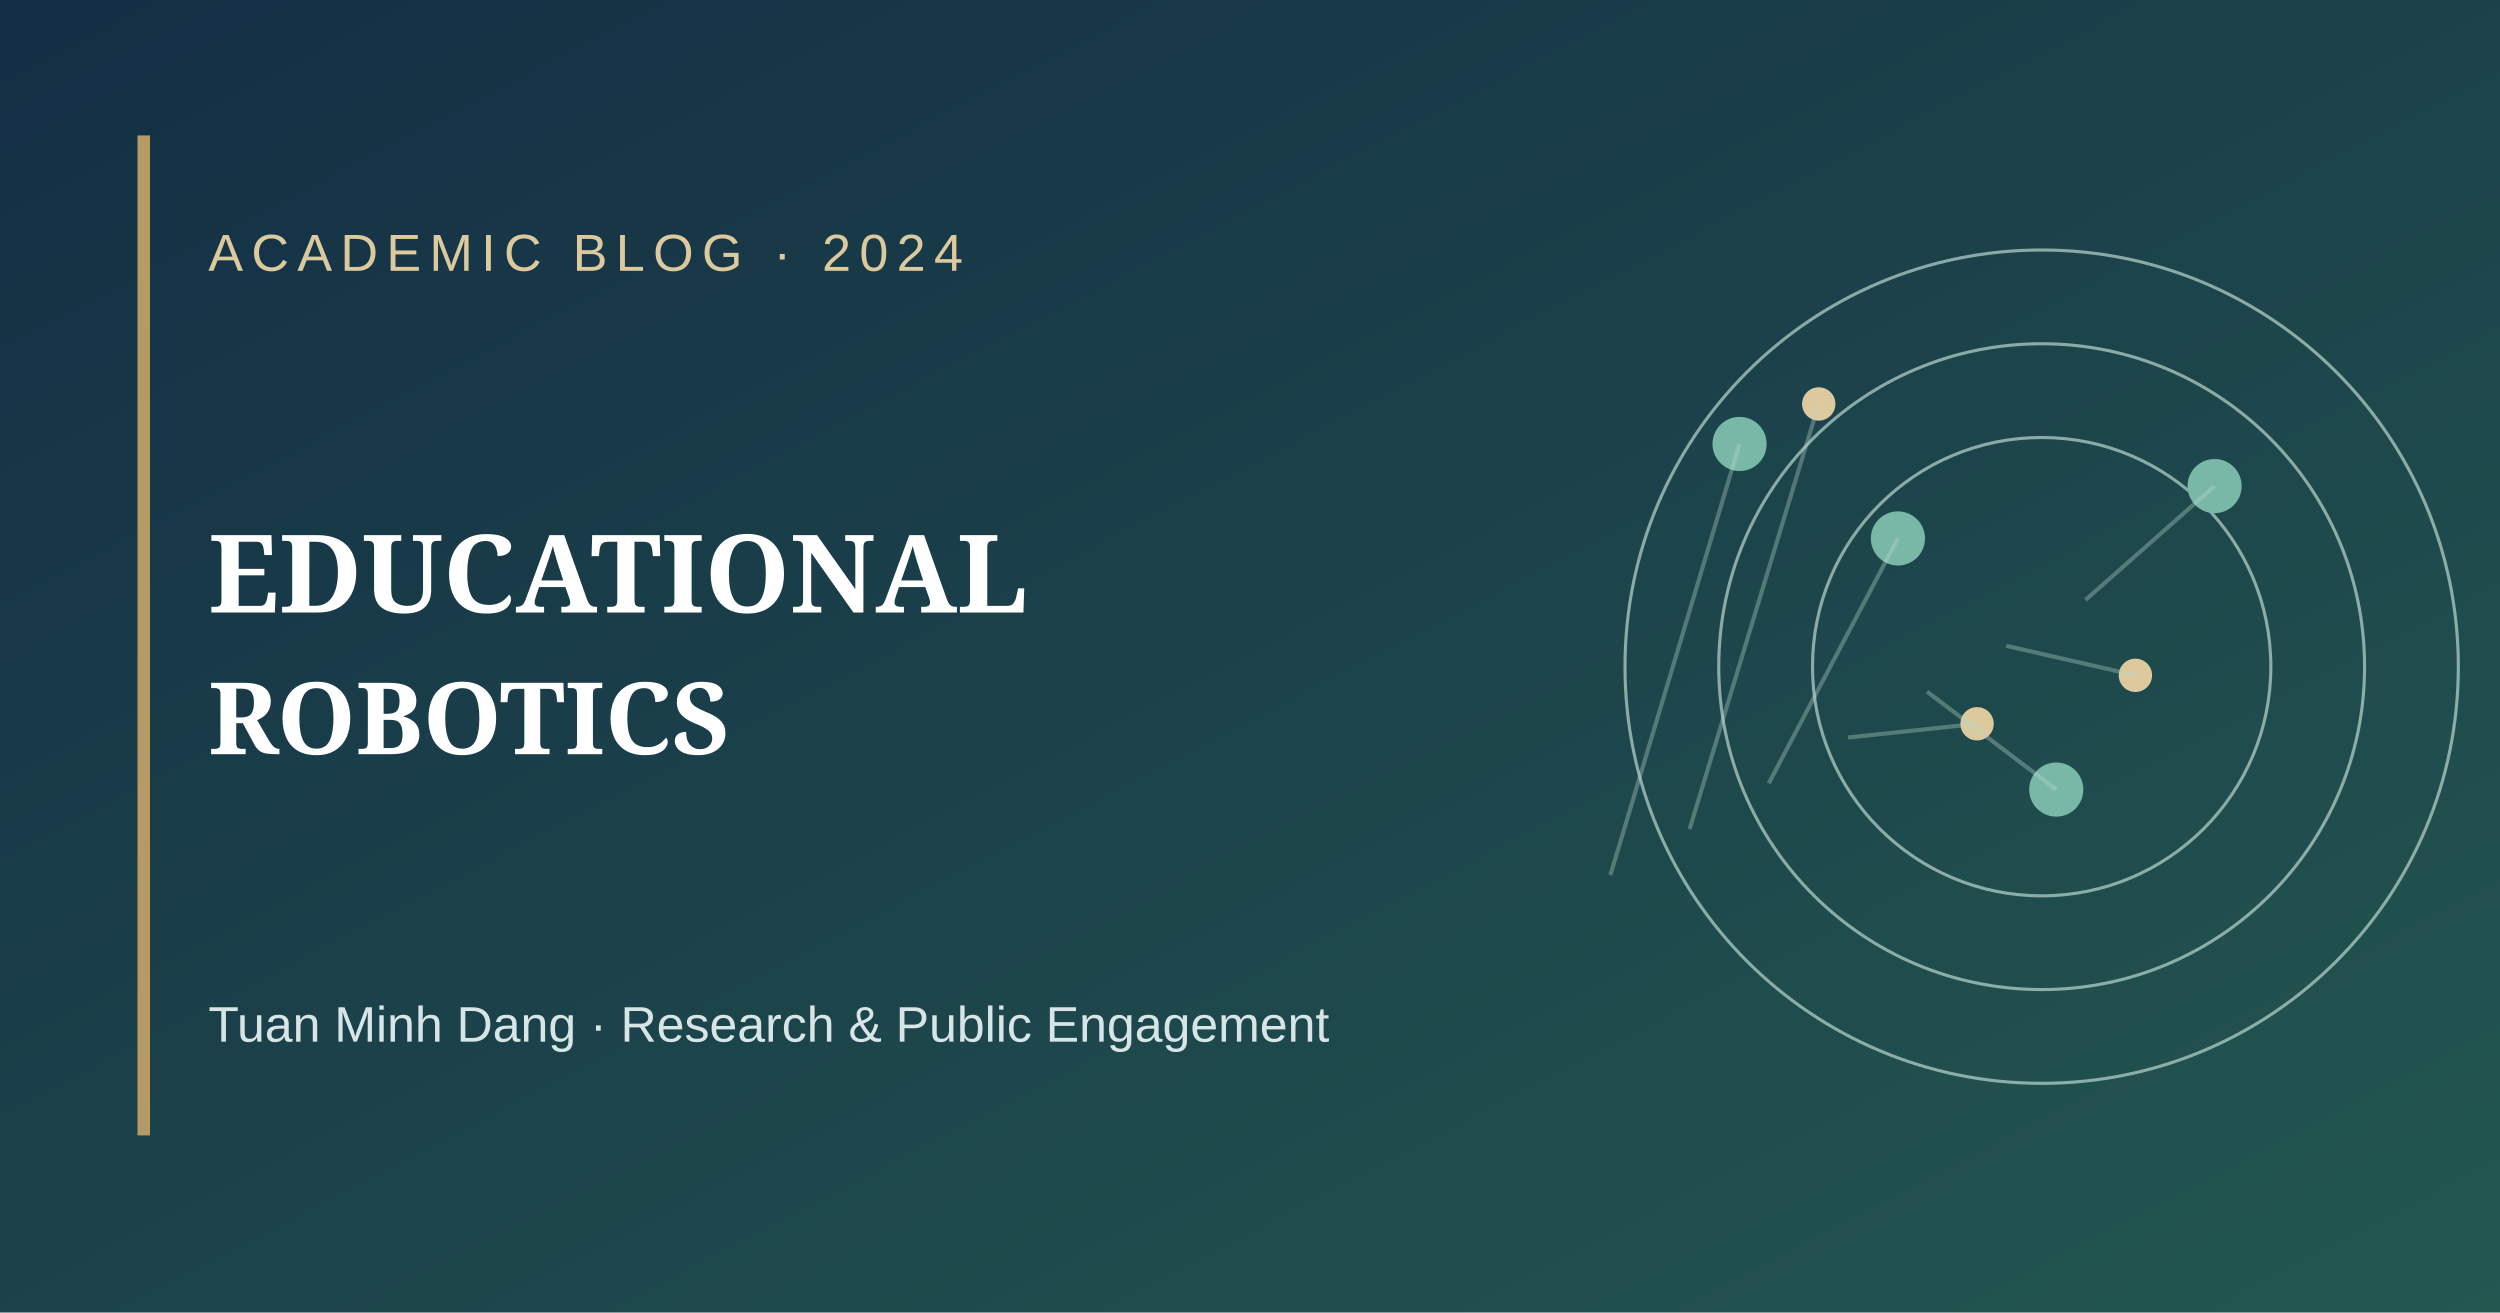
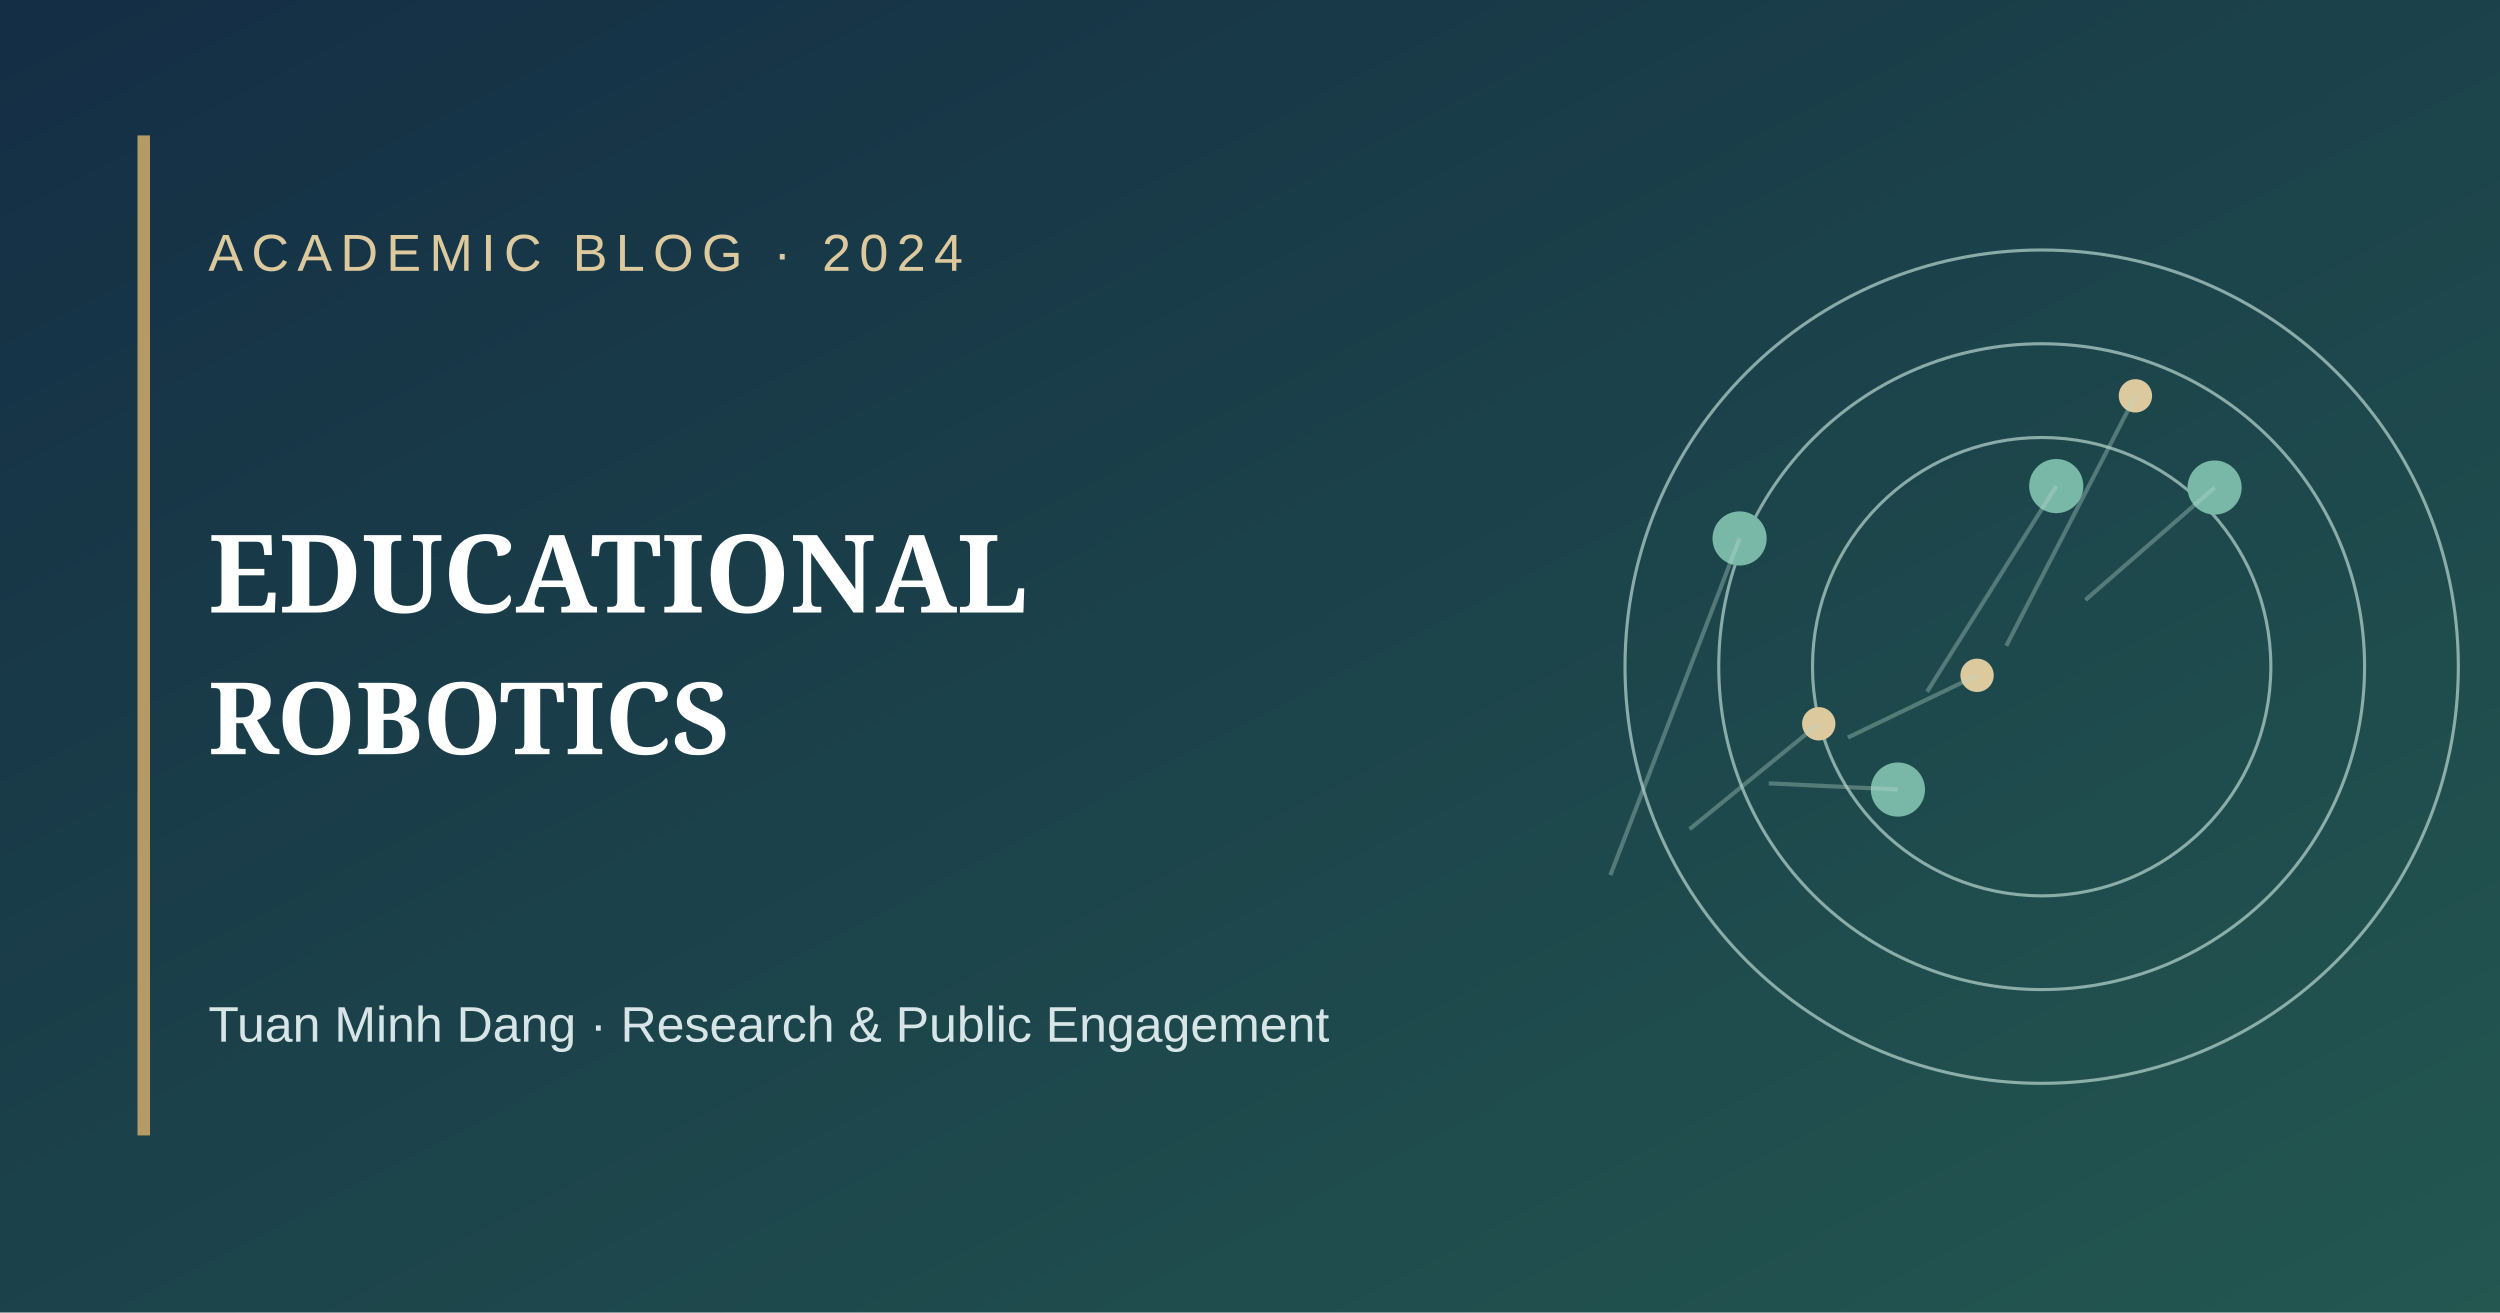
<svg xmlns="http://www.w3.org/2000/svg" width="1200" height="630" viewBox="0 0 1200 630">
  <defs>
    <linearGradient id="g" x2="1" y2="1">
      <stop stop-color="#142e45" />
      <stop offset="1" stop-color="#235750" />
    </linearGradient>
  </defs>
  <rect width="1200" height="630" fill="url(#g)" />
  <rect x="66" y="65" width="6" height="480" fill="#b69a65" />
  <g opacity=".7" fill="none" stroke="#b9d6ce" stroke-width="1.5">
    <circle cx="980" cy="320" r="155" />
    <circle cx="980" cy="320" r="200" />
    <circle cx="980" cy="320" r="110" />
  </g>
-   <circle cx="835" cy="213.104" r="13" fill="#79b8a7" />
-   <path d="M835 213.104 L773 420" stroke="#b9d6ce" stroke-opacity=".35" stroke-width="2" />
-   <circle cx="873" cy="193.902" r="8" fill="#dcca9e" />
-   <path d="M873 193.902 L811 398" stroke="#b9d6ce" stroke-opacity=".35" stroke-width="2" />
-   <circle cx="911" cy="258.456" r="13" fill="#79b8a7" />
-   <path d="M911 258.456 L849 376" stroke="#b9d6ce" stroke-opacity=".35" stroke-width="2" />
-   <circle cx="949" cy="347.414" r="8" fill="#dcca9e" />
-   <path d="M949 347.414 L887 354" stroke="#b9d6ce" stroke-opacity=".35" stroke-width="2" />
-   <circle cx="987" cy="378.989" r="13" fill="#79b8a7" />
-   <path d="M987 378.989 L925 332" stroke="#b9d6ce" stroke-opacity=".35" stroke-width="2" />
-   <circle cx="1025" cy="324.151" r="8" fill="#dcca9e" />
-   <path d="M1025 324.151 L963 310" stroke="#b9d6ce" stroke-opacity=".35" stroke-width="2" />
-   <circle cx="1063" cy="233.318" r="13" fill="#79b8a7" />
-   <path d="M1063 233.318 L1001 288" stroke="#b9d6ce" stroke-opacity=".35" stroke-width="2" />
+   <circle cx="835" cy="258.456" r="13" fill="#79b8a7" />
+   <path d="M835 258.456 L773 420" stroke="#b9d6ce" stroke-opacity=".35" stroke-width="2" />
+   <circle cx="873" cy="347.414" r="8" fill="#dcca9e" />
+   <path d="M873 347.414 L811 398" stroke="#b9d6ce" stroke-opacity=".35" stroke-width="2" />
+   <circle cx="911" cy="378.989" r="13" fill="#79b8a7" />
+   <path d="M911 378.989 L849 376" stroke="#b9d6ce" stroke-opacity=".35" stroke-width="2" />
+   <circle cx="949" cy="324.151" r="8" fill="#dcca9e" />
+   <path d="M949 324.151 L887 354" stroke="#b9d6ce" stroke-opacity=".35" stroke-width="2" />
+   <circle cx="987" cy="233.318" r="13" fill="#79b8a7" />
+   <path d="M987 233.318 L925 332" stroke="#b9d6ce" stroke-opacity=".35" stroke-width="2" />
+   <circle cx="1025" cy="190.001" r="8" fill="#dcca9e" />
+   <path d="M1025 190.001 L963 310" stroke="#b9d6ce" stroke-opacity=".35" stroke-width="2" />
+   <circle cx="1063" cy="234.026" r="13" fill="#79b8a7" />
+   <path d="M1063 234.026 L1001 288" stroke="#b9d6ce" stroke-opacity=".35" stroke-width="2" />
  <text x="100" y="130" fill="#dcca9e" font-family="Arial,sans-serif" font-size="25" letter-spacing="4">ACADEMIC BLOG · 2024</text>
  <text x="100" y="294" fill="white" font-family="Georgia,serif" font-size="52" font-weight="bold">EDUCATIONAL</text>
  <text x="100" y="362" fill="white" font-family="Georgia,serif" font-size="48" font-weight="bold">ROBOTICS</text>
  <text x="100" y="500" fill="#d7e5e7" font-family="Arial,sans-serif" font-size="24">Tuan Minh Dang · Research &amp; Public Engagement</text>
</svg>
